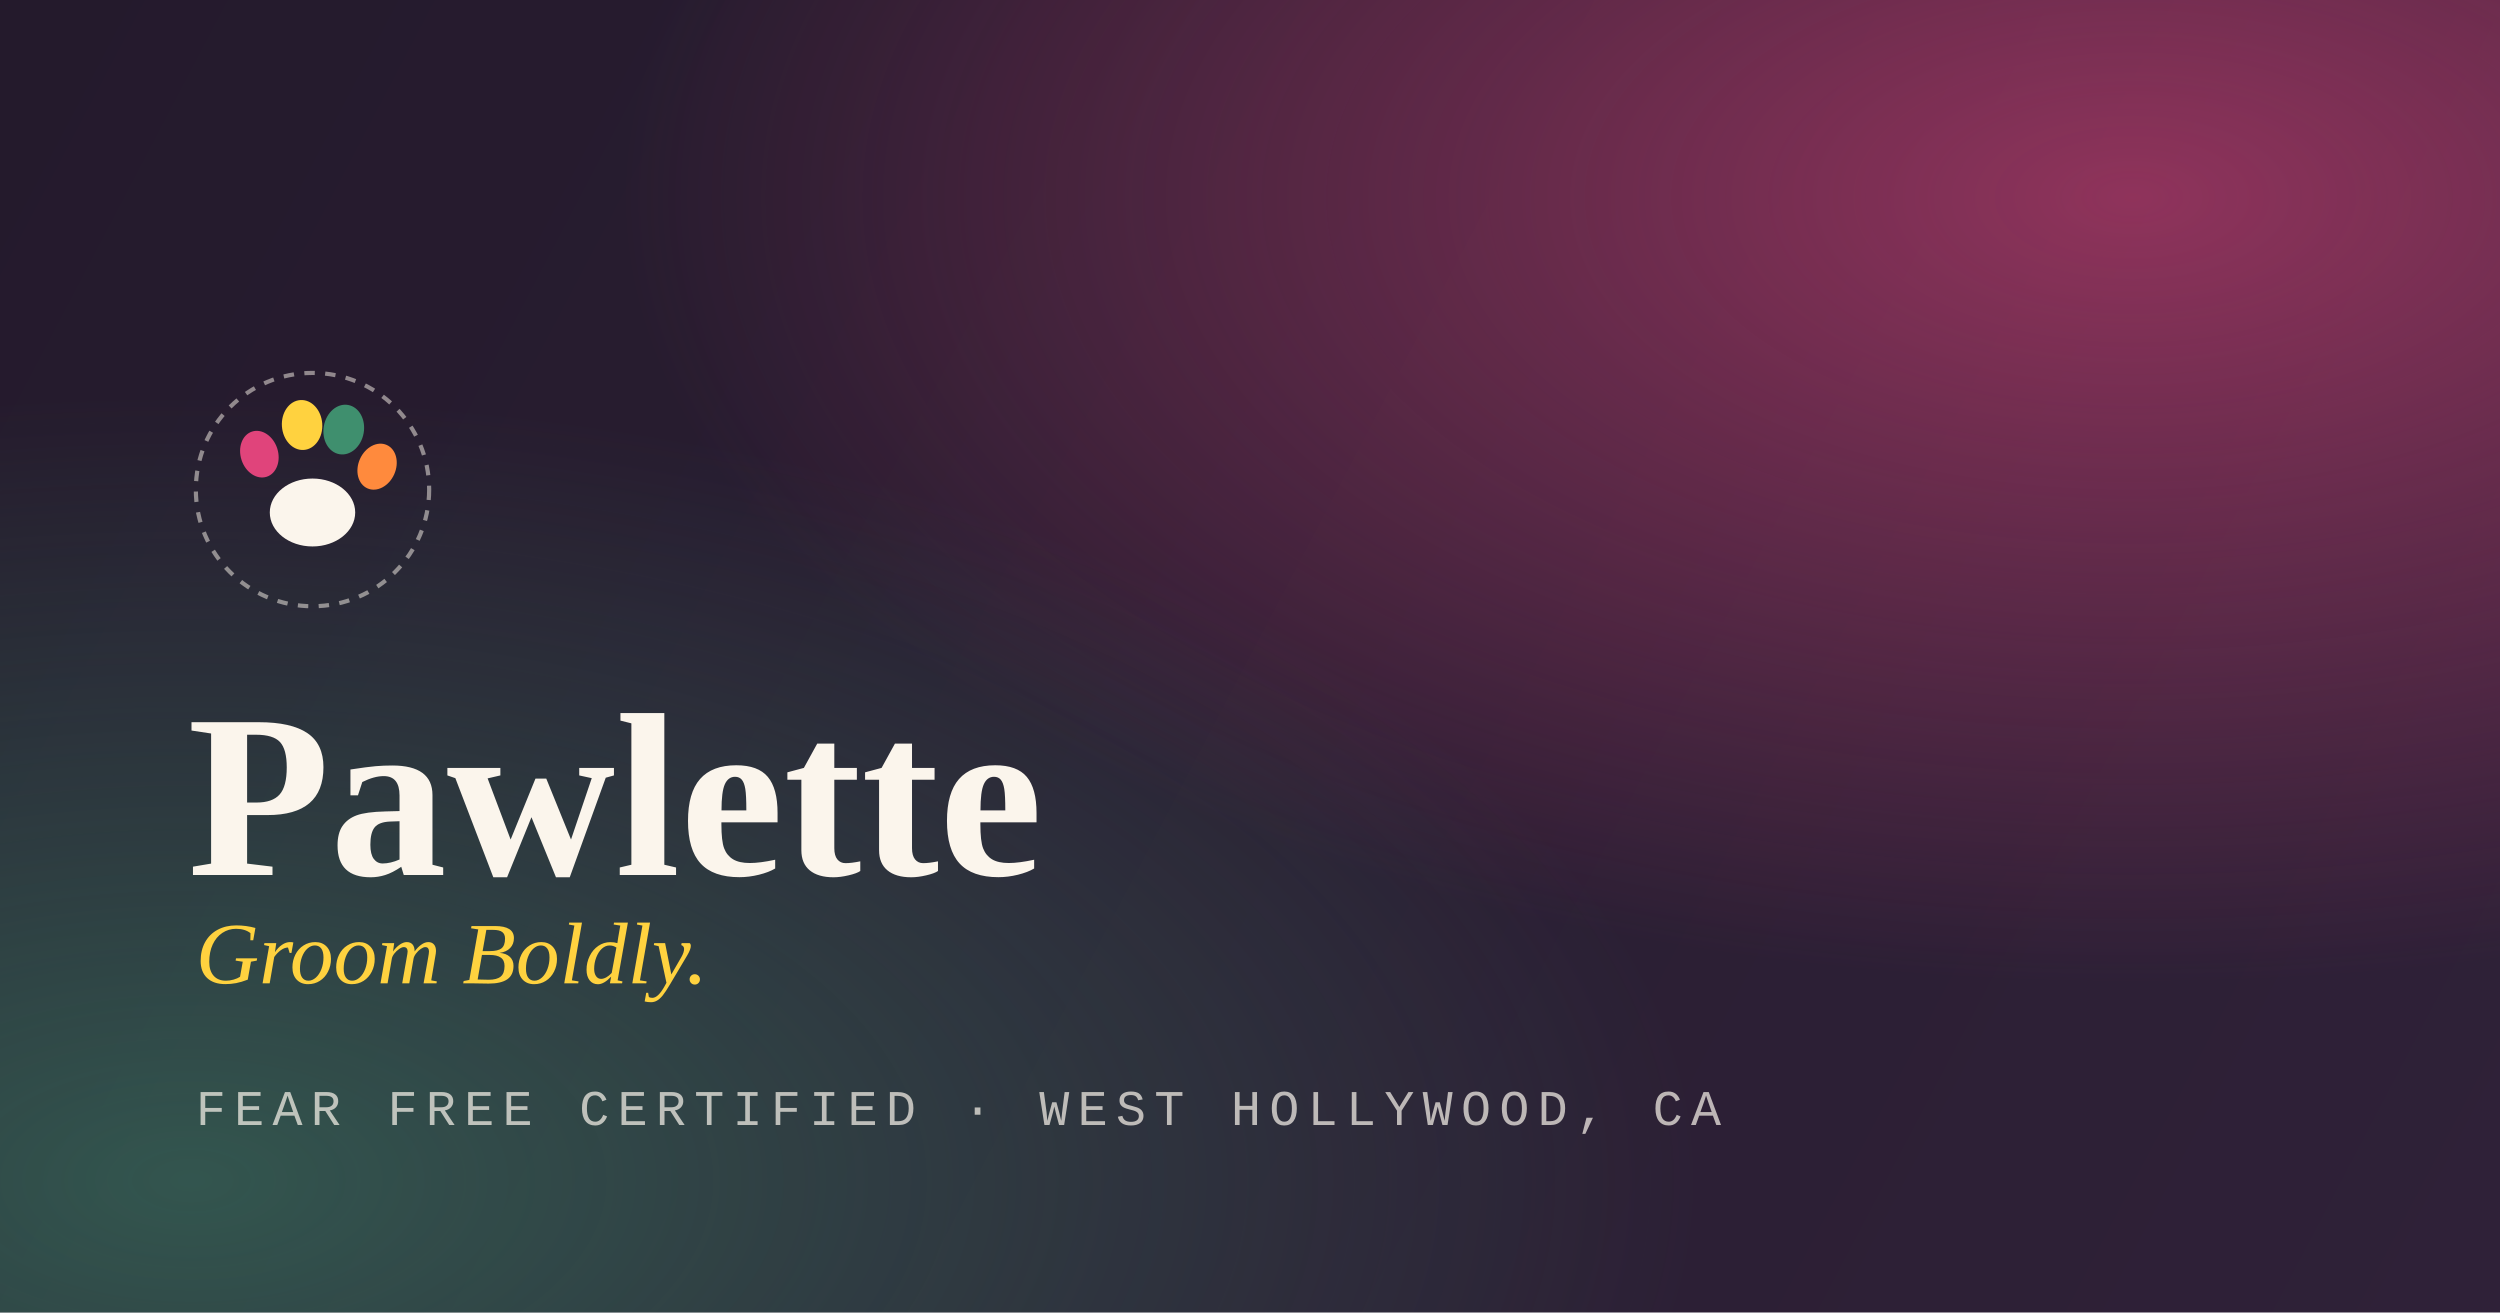
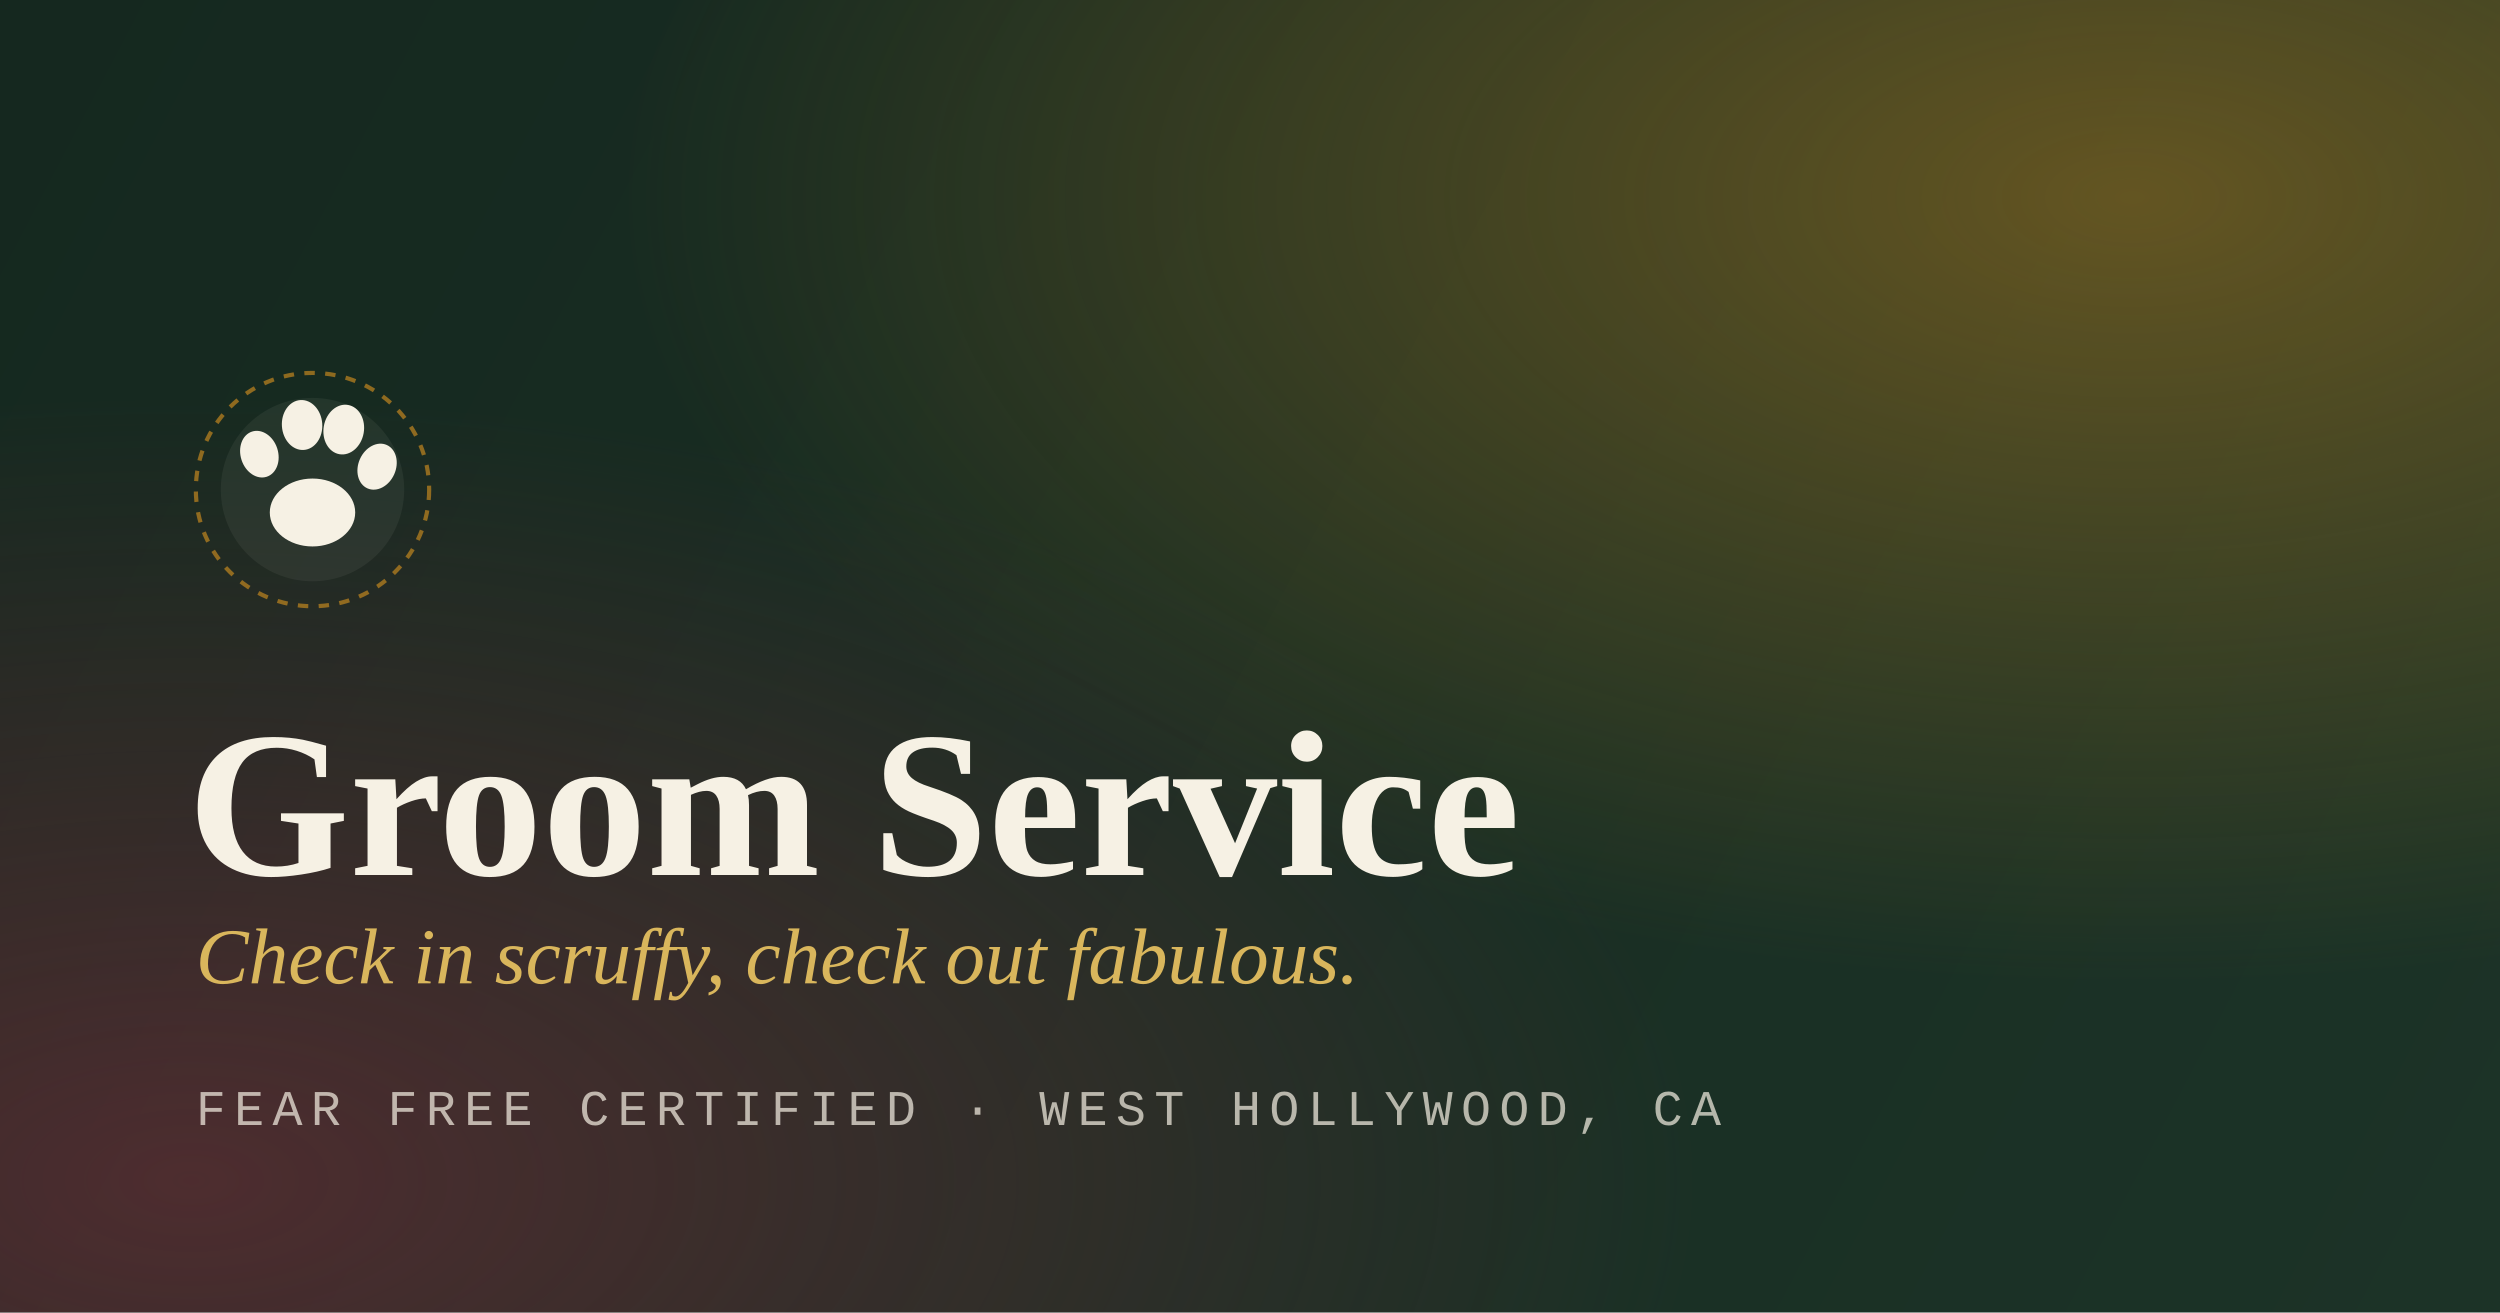
<svg xmlns="http://www.w3.org/2000/svg" width="1200" height="630" viewBox="0 0 1200 630">
  <defs>
    <linearGradient id="bg" x1="0" y1="0" x2="1200" y2="630" gradientUnits="userSpaceOnUse">
-       <stop offset="0%" stop-color="#241a2c" />
-       <stop offset="100%" stop-color="#2f2138" />
+       <stop offset="0%" stop-color="#15281f" />
+       <stop offset="100%" stop-color="#1c3327" />
    </linearGradient>
-     <radialGradient id="glowBerry" cx="0.85" cy="0.15" r="0.6">
-       <stop offset="0%" stop-color="#e0447b" stop-opacity="0.55" />
-       <stop offset="100%" stop-color="#e0447b" stop-opacity="0" />
+     <radialGradient id="glowBrass" cx="0.85" cy="0.15" r="0.6">
+       <stop offset="0%" stop-color="#ad7a1f" stop-opacity="0.5" />
+       <stop offset="100%" stop-color="#ad7a1f" stop-opacity="0" />
    </radialGradient>
-     <radialGradient id="glowSage" cx="0.08" cy="0.9" r="0.6">
-       <stop offset="0%" stop-color="#3f8f6e" stop-opacity="0.5" />
-       <stop offset="100%" stop-color="#3f8f6e" stop-opacity="0" />
+     <radialGradient id="glowWine" cx="0.08" cy="0.9" r="0.6">
+       <stop offset="0%" stop-color="#7a2e3b" stop-opacity="0.55" />
+       <stop offset="100%" stop-color="#7a2e3b" stop-opacity="0" />
    </radialGradient>
  </defs>
  <rect width="1200" height="630" fill="url(#bg)" />
-   <rect width="1200" height="630" fill="url(#glowBerry)" />
-   <rect width="1200" height="630" fill="url(#glowSage)" />
+   <rect width="1200" height="630" fill="url(#glowBrass)" />
+   <rect width="1200" height="630" fill="url(#glowWine)" />
  <g transform="translate(90 175)">
-     <circle cx="60" cy="60" r="56" fill="none" stroke="#fbf5ec" stroke-width="2" stroke-dasharray="5 5" opacity="0.5" />
-     <ellipse cx="60" cy="71" rx="20.5" ry="16.3" fill="#fbf5ec" />
-     <ellipse cx="34.5" cy="43" rx="9" ry="11.4" fill="#e0447b" transform="rotate(-18 34.5 43)" />
-     <ellipse cx="55" cy="29" rx="9.7" ry="12" fill="#ffd23f" transform="rotate(-4 55 29)" />
-     <ellipse cx="75" cy="31.2" rx="9.7" ry="12" fill="#3f8f6e" transform="rotate(10 75 31.2)" />
-     <ellipse cx="91" cy="49" rx="9" ry="11.4" fill="#ff8a3d" transform="rotate(24 91 49)" />
+     <circle cx="60" cy="60" r="56" fill="none" stroke="#ad7a1f" stroke-width="2" stroke-dasharray="5 5" opacity="0.8" />
+     <circle cx="60" cy="60" r="44" fill="#f6f1e4" opacity="0.06" />
+     <g fill="#f6f1e4">
+       <ellipse cx="60" cy="71" rx="20.5" ry="16.3" />
+       <ellipse cx="34.5" cy="43" rx="9" ry="11.4" transform="rotate(-18 34.5 43)" />
+       <ellipse cx="55" cy="29" rx="9.7" ry="12" transform="rotate(-4 55 29)" />
+       <ellipse cx="75" cy="31.2" rx="9.7" ry="12" transform="rotate(10 75 31.2)" />
+       <ellipse cx="91" cy="49" rx="9" ry="11.4" transform="rotate(24 91 49)" />
+     </g>
  </g>
-   <text x="90" y="420" font-family="Georgia, 'Times New Roman', serif" font-size="112" font-weight="600" fill="#fbf5ec">Pawlette</text>
-   <text x="94" y="472" font-family="Georgia, 'Times New Roman', serif" font-size="42" font-style="italic" fill="#ffd23f">Groom Boldly.</text>
-   <text x="94" y="540" font-family="'Courier New', monospace" font-size="24" letter-spacing="4" fill="#fbf5ec" opacity="0.7">FEAR FREE CERTIFIED · WEST HOLLYWOOD, CA</text>
+   <text x="90" y="420" font-family="Georgia, 'Times New Roman', serif" font-size="100" font-weight="600" fill="#f6f1e4">Groom Service</text>
+   <text x="94" y="472" font-family="Georgia, 'Times New Roman', serif" font-size="38" font-style="italic" fill="#d9b65c">Check in scruffy, check out fabulous.</text>
+   <text x="94" y="540" font-family="'Courier New', monospace" font-size="24" letter-spacing="4" fill="#f6f1e4" opacity="0.7">FEAR FREE CERTIFIED · WEST HOLLYWOOD, CA</text>
</svg>
